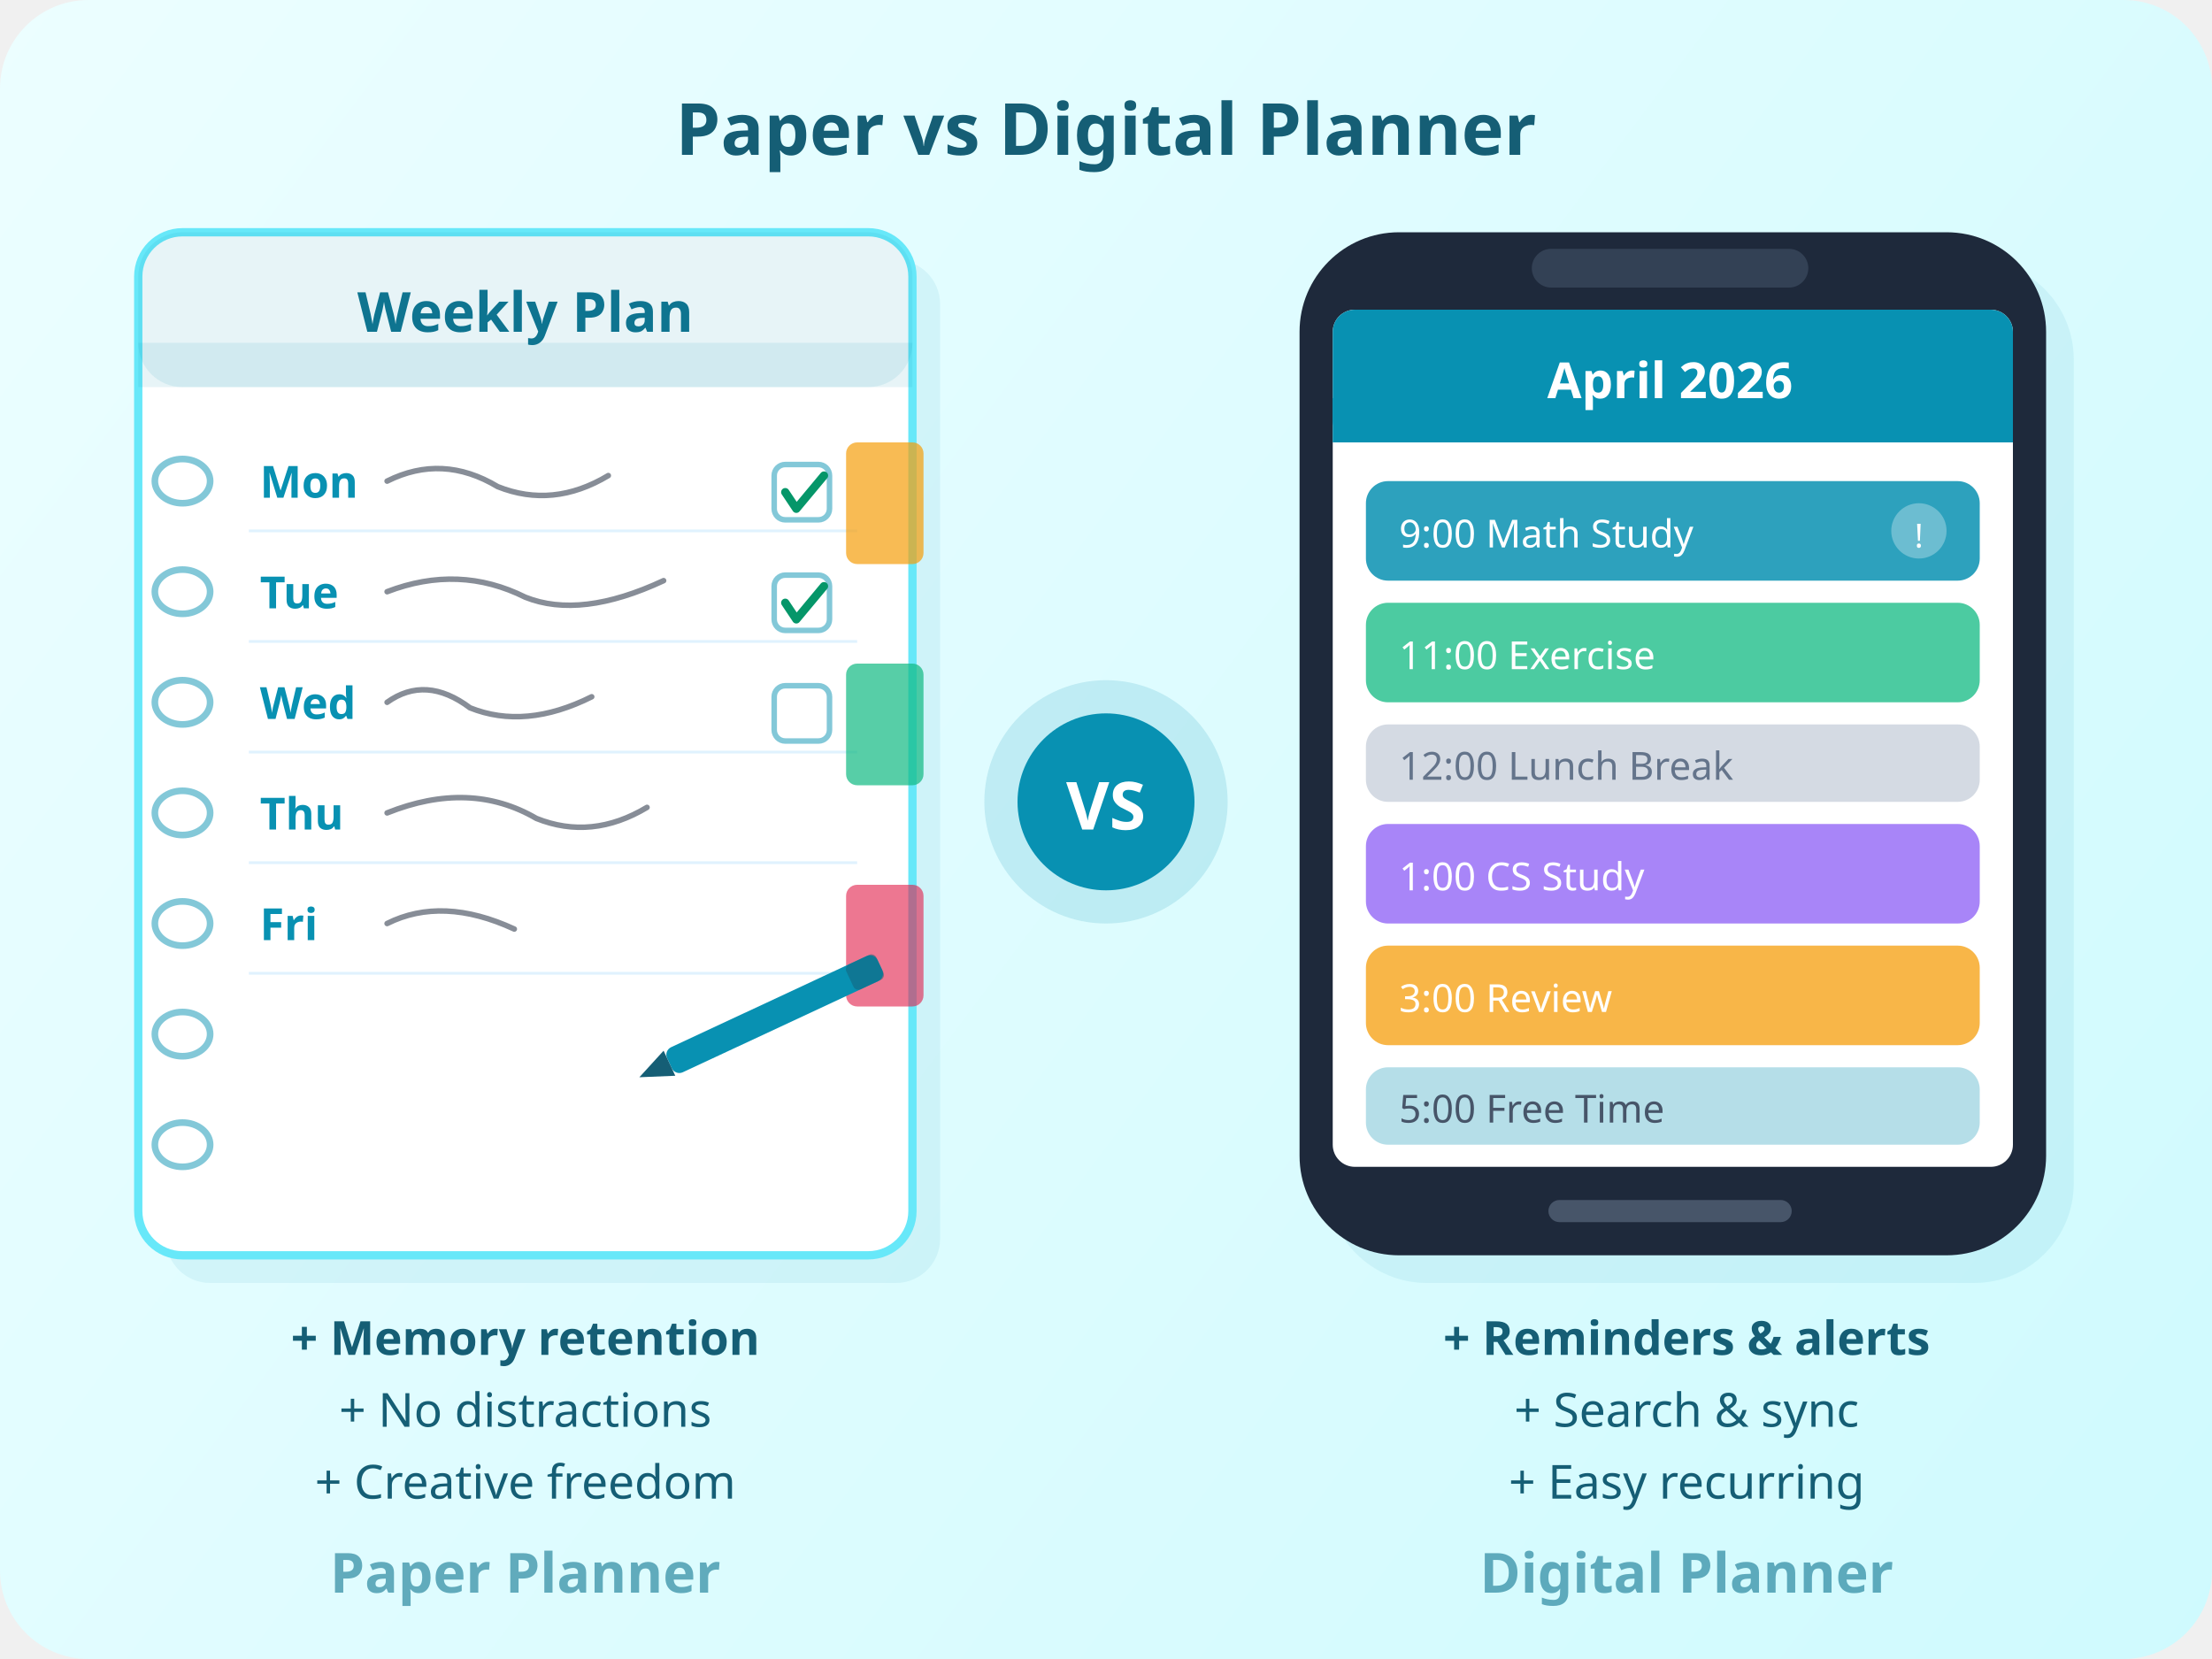
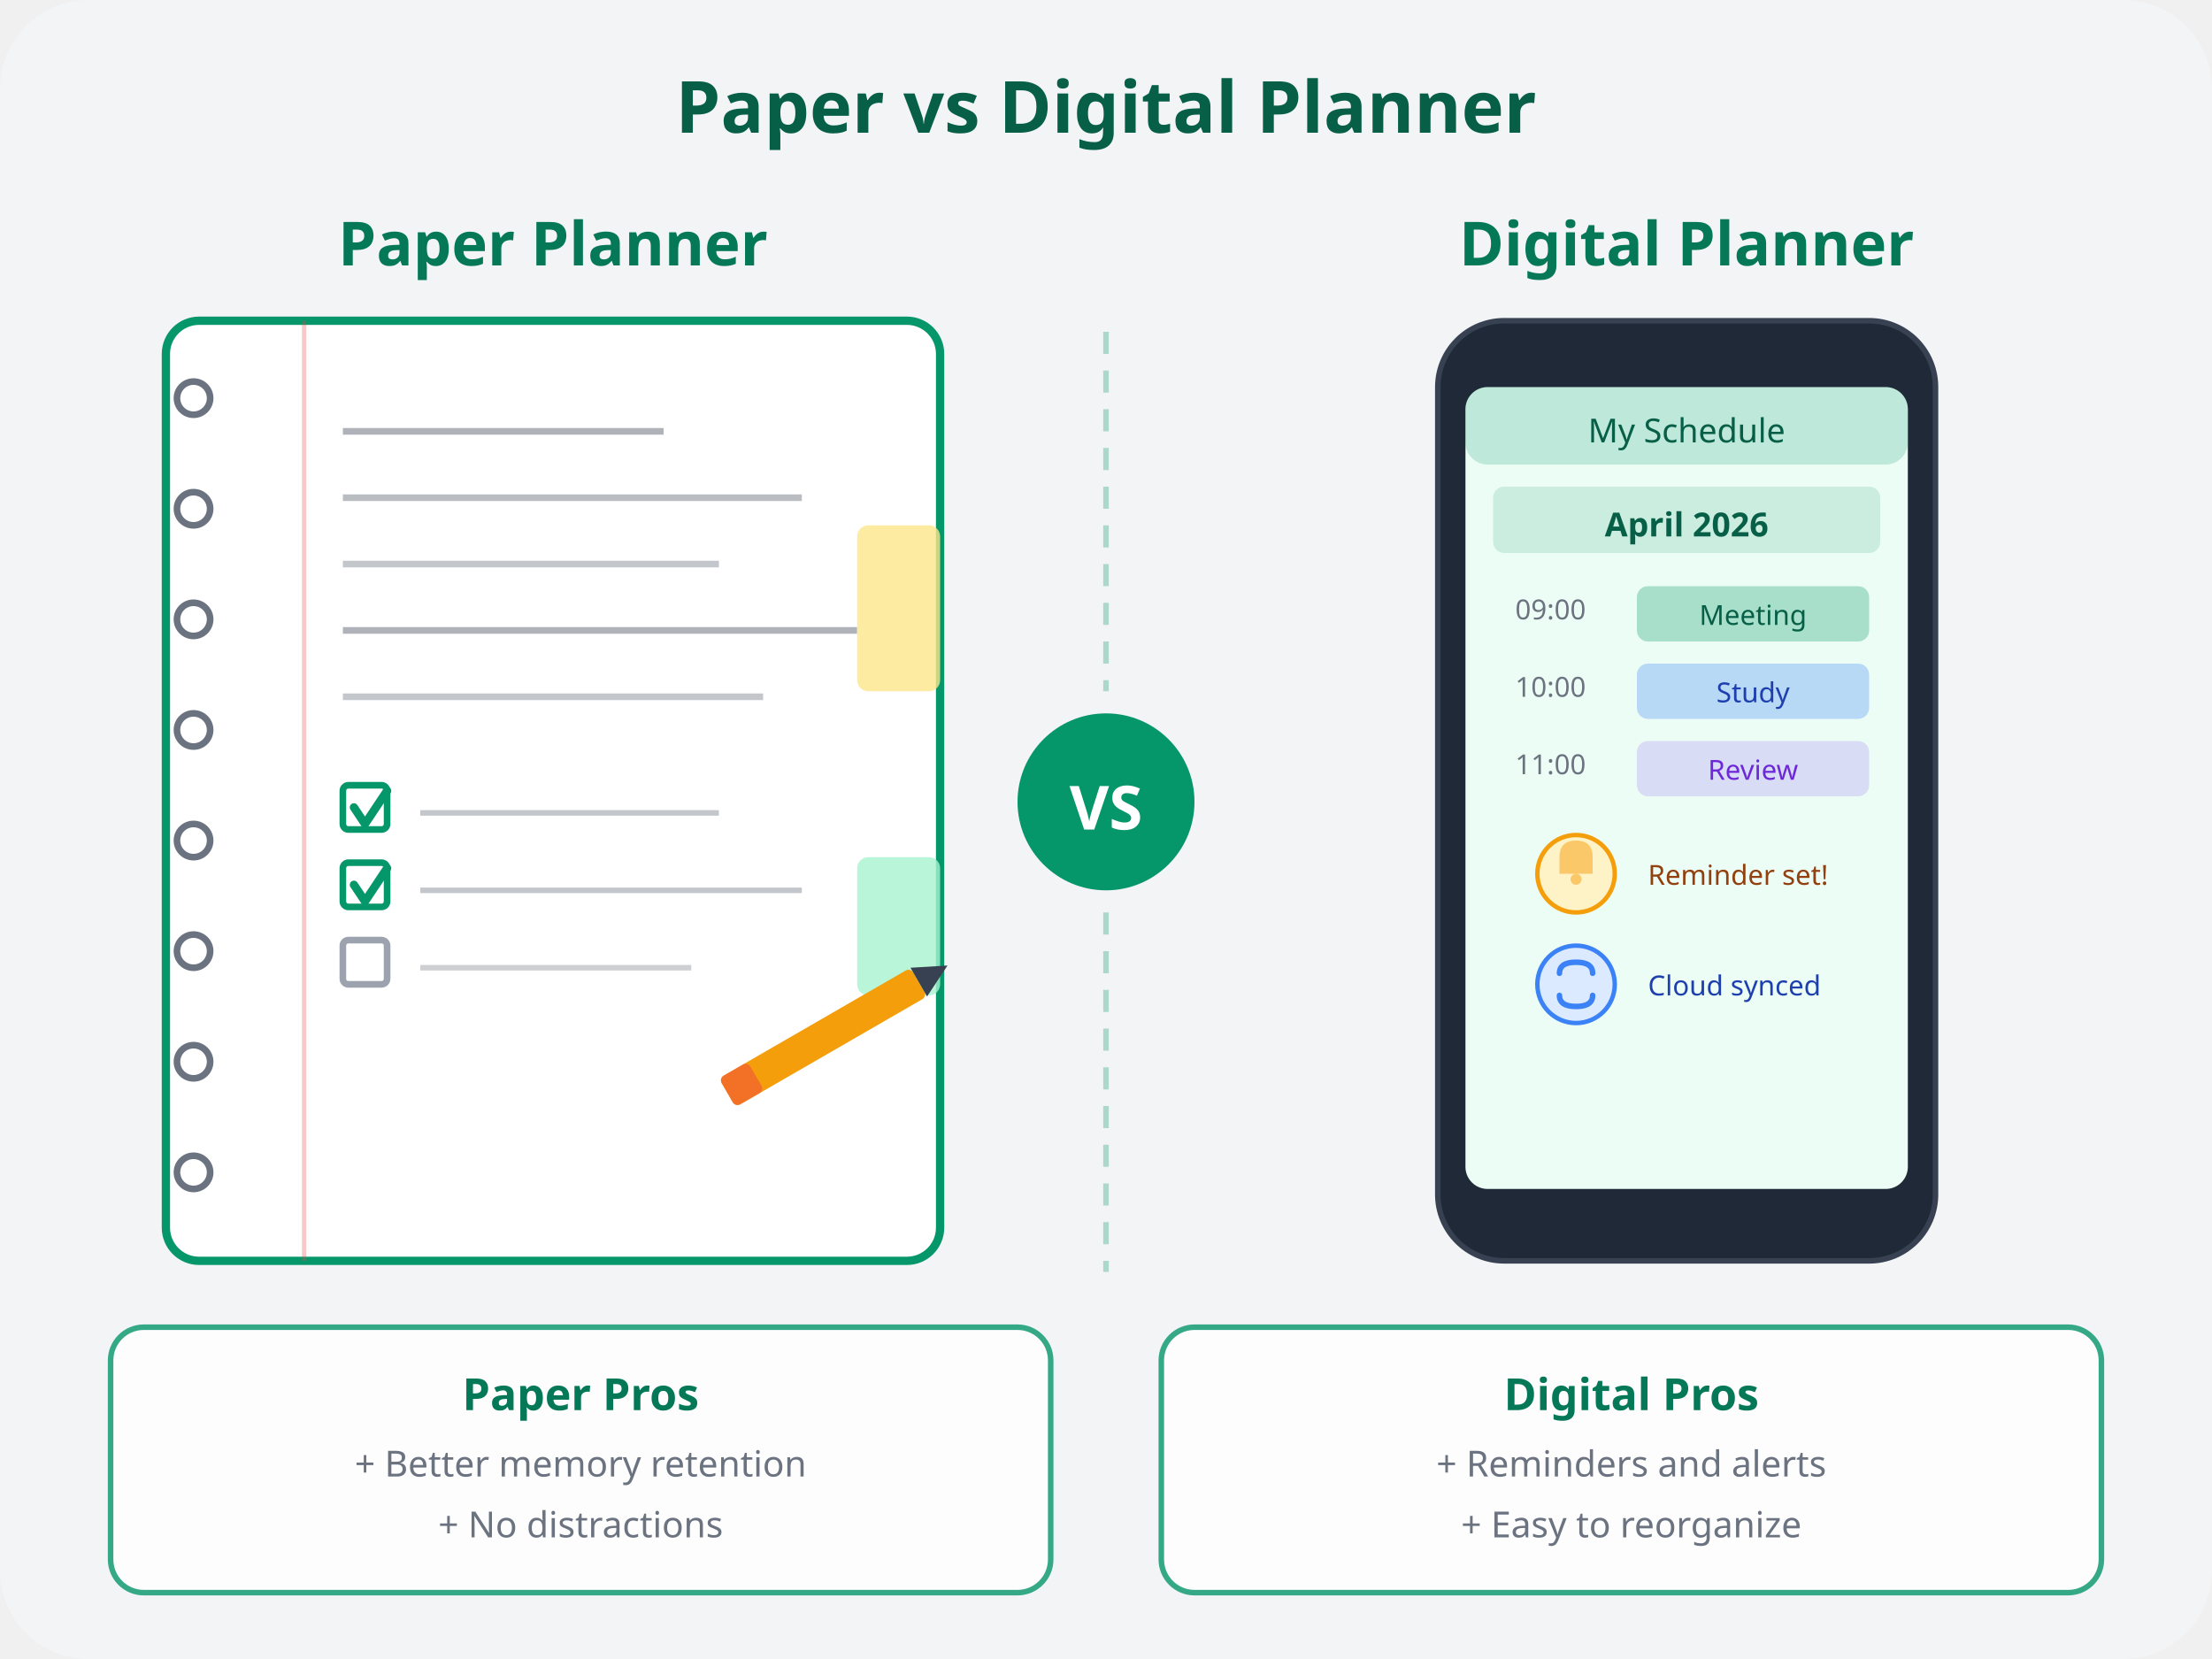
<svg xmlns="http://www.w3.org/2000/svg" viewBox="0 0 400 300" fill="none">
-   <defs>
-     <linearGradient id="bg" x1="0" y1="0" x2="400" y2="300" gradientUnits="userSpaceOnUse">
-       <stop offset="0%" stop-color="#ECFEFF" />
-       <stop offset="100%" stop-color="#CFFAFE" />
-     </linearGradient>
-   </defs>
-   <rect width="400" height="300" rx="16" fill="url(#bg)" />
-   <text x="200" y="28" text-anchor="middle" font-family="system-ui,sans-serif" font-size="13" font-weight="700" fill="#155E75">Paper vs Digital Planner</text>
-   <circle cx="200" cy="145" r="22" fill="#0891B2" opacity="0.15" />
-   <circle cx="200" cy="145" r="16" fill="#0891B2" />
-   <text x="200" y="150" text-anchor="middle" font-family="system-ui,sans-serif" font-size="12" font-weight="800" fill="white">VS</text>
-   <g transform="translate(25,42)">
-     <rect x="5" y="5" width="140" height="185" rx="8" fill="#0891B2" opacity="0.08" />
-     <rect x="0" y="0" width="140" height="185" rx="8" fill="white" stroke="#67E8F9" stroke-width="1.5" />
-     <rect x="0" y="0" width="140" height="28" rx="8" fill="#0891B2" opacity="0.1" />
-     <rect x="0" y="20" width="140" height="8" fill="#0891B2" opacity="0.1" />
-     <text x="70" y="18" text-anchor="middle" font-family="system-ui,sans-serif" font-size="10" font-weight="700" fill="#0E7490">Weekly Plan</text>
-     <g fill="none" stroke="#0891B2" stroke-width="1.2" opacity="0.5">
-       <ellipse cx="8" cy="45" rx="5" ry="4" />
-       <ellipse cx="8" cy="65" rx="5" ry="4" />
-       <ellipse cx="8" cy="85" rx="5" ry="4" />
-       <ellipse cx="8" cy="105" rx="5" ry="4" />
-       <ellipse cx="8" cy="125" rx="5" ry="4" />
-       <ellipse cx="8" cy="145" rx="5" ry="4" />
-       <ellipse cx="8" cy="165" rx="5" ry="4" />
-     </g>
-     <text x="22" y="48" font-family="system-ui,sans-serif" font-size="8" font-weight="600" fill="#0891B2">Mon</text>
-     <path d="M45,45 Q55,40 65,46 Q75,50 85,44" stroke="#374151" stroke-width="1" fill="none" stroke-linecap="round" opacity="0.6" />
-     <line x1="20" y1="54" x2="130" y2="54" stroke="#E0F2FE" stroke-width="0.5" />
-     <text x="22" y="68" font-family="system-ui,sans-serif" font-size="8" font-weight="600" fill="#0891B2">Tue</text>
-     <path d="M45,65 Q58,60 70,66 Q80,70 95,63" stroke="#374151" stroke-width="1" fill="none" stroke-linecap="round" opacity="0.6" />
-     <line x1="20" y1="74" x2="130" y2="74" stroke="#E0F2FE" stroke-width="0.5" />
-     <text x="22" y="88" font-family="system-ui,sans-serif" font-size="8" font-weight="600" fill="#0891B2">Wed</text>
-     <path d="M45,85 Q52,80 60,86 Q70,90 82,84" stroke="#374151" stroke-width="1" fill="none" stroke-linecap="round" opacity="0.6" />
-     <line x1="20" y1="94" x2="130" y2="94" stroke="#E0F2FE" stroke-width="0.5" />
-     <text x="22" y="108" font-family="system-ui,sans-serif" font-size="8" font-weight="600" fill="#0891B2">Thu</text>
-     <path d="M45,105 Q60,99 72,106 Q82,110 92,104" stroke="#374151" stroke-width="1" fill="none" stroke-linecap="round" opacity="0.6" />
-     <line x1="20" y1="114" x2="130" y2="114" stroke="#E0F2FE" stroke-width="0.5" />
-     <text x="22" y="128" font-family="system-ui,sans-serif" font-size="8" font-weight="600" fill="#0891B2">Fri</text>
-     <path d="M45,125 Q55,120 68,126" stroke="#374151" stroke-width="1" fill="none" stroke-linecap="round" opacity="0.6" />
-     <line x1="20" y1="134" x2="130" y2="134" stroke="#E0F2FE" stroke-width="0.5" />
-     <rect x="115" y="42" width="10" height="10" rx="2" fill="none" stroke="#0891B2" stroke-width="1" opacity="0.5" />
-     <polyline points="117,47 119,50 124,44" stroke="#059669" stroke-width="1.5" stroke-linecap="round" stroke-linejoin="round" />
-     <rect x="115" y="62" width="10" height="10" rx="2" fill="none" stroke="#0891B2" stroke-width="1" opacity="0.5" />
-     <polyline points="117,67 119,70 124,64" stroke="#059669" stroke-width="1.5" stroke-linecap="round" stroke-linejoin="round" />
-     <rect x="115" y="82" width="10" height="10" rx="2" fill="none" stroke="#0891B2" stroke-width="1" opacity="0.5" />
-     <rect x="128" y="38" width="14" height="22" rx="2" fill="#F59E0B" opacity="0.7" />
-     <rect x="128" y="78" width="14" height="22" rx="2" fill="#10B981" opacity="0.7" />
-     <rect x="128" y="118" width="14" height="22" rx="2" fill="#E11D48" opacity="0.6" />
-     <g transform="translate(95,148) rotate(-25)">
-       <rect x="0" y="0" width="42" height="5" rx="1.5" fill="#0891B2" />
-       <polygon points="0,0 -6,2.5 0,5" fill="#155E75" />
-       <rect x="36" y="0" width="6" height="5" rx="1" fill="#155E75" opacity="0.5" />
-     </g>
+   <rect width="400" height="300" rx="16" fill="#F3F4F6" />
+   <text x="200" y="24" text-anchor="middle" font-family="sans-serif" font-size="13" font-weight="700" fill="#065F46">Paper vs Digital Planner</text>
+   <text x="100" y="48" text-anchor="middle" font-family="sans-serif" font-size="11" font-weight="700" fill="#047857">Paper Planner</text>
+   <rect x="30" y="58" width="140" height="170" rx="6" fill="white" stroke="#059669" stroke-width="1.5" />
+   <circle cx="35" cy="72" r="3" fill="none" stroke="#6B7280" stroke-width="1.2" />
+   <circle cx="35" cy="92" r="3" fill="none" stroke="#6B7280" stroke-width="1.2" />
+   <circle cx="35" cy="112" r="3" fill="none" stroke="#6B7280" stroke-width="1.2" />
+   <circle cx="35" cy="132" r="3" fill="none" stroke="#6B7280" stroke-width="1.2" />
+   <circle cx="35" cy="152" r="3" fill="none" stroke="#6B7280" stroke-width="1.2" />
+   <circle cx="35" cy="172" r="3" fill="none" stroke="#6B7280" stroke-width="1.2" />
+   <circle cx="35" cy="192" r="3" fill="none" stroke="#6B7280" stroke-width="1.2" />
+   <circle cx="35" cy="212" r="3" fill="none" stroke="#6B7280" stroke-width="1.2" />
+   <line x1="55" y1="58" x2="55" y2="228" stroke="#EF4444" stroke-width="0.8" opacity="0.3" />
+   <line x1="62" y1="78" x2="120" y2="78" stroke="#374151" stroke-width="1.2" opacity="0.4" />
+   <line x1="62" y1="90" x2="145" y2="90" stroke="#374151" stroke-width="1.2" opacity="0.35" />
+   <line x1="62" y1="102" x2="130" y2="102" stroke="#374151" stroke-width="1.2" opacity="0.3" />
+   <line x1="62" y1="114" x2="155" y2="114" stroke="#374151" stroke-width="1.2" opacity="0.4" />
+   <line x1="62" y1="126" x2="138" y2="126" stroke="#374151" stroke-width="1.2" opacity="0.3" />
+   <rect x="62" y="142" width="8" height="8" rx="1" fill="none" stroke="#059669" stroke-width="1.2" />
+   <polyline points="64,146 66,149 70,143" stroke="#059669" stroke-width="1.5" fill="none" stroke-linecap="round" />
+   <line x1="76" y1="147" x2="130" y2="147" stroke="#374151" stroke-width="1" opacity="0.3" />
+   <rect x="62" y="156" width="8" height="8" rx="1" fill="none" stroke="#059669" stroke-width="1.2" />
+   <polyline points="64,160 66,163 70,157" stroke="#059669" stroke-width="1.5" fill="none" stroke-linecap="round" />
+   <line x1="76" y1="161" x2="145" y2="161" stroke="#374151" stroke-width="1" opacity="0.3" />
+   <rect x="62" y="170" width="8" height="8" rx="1" fill="none" stroke="#9CA3AF" stroke-width="1.2" />
+   <line x1="76" y1="175" x2="125" y2="175" stroke="#374151" stroke-width="1" opacity="0.25" />
+   <rect x="155" y="95" width="15" height="30" rx="2" fill="#FDE68A" opacity="0.8" />
+   <rect x="155" y="155" width="15" height="25" rx="2" fill="#A7F3D0" opacity="0.8" />
+   <g transform="translate(130,195) rotate(-30)">
+     <rect x="0" y="0" width="40" height="6" rx="1" fill="#F59E0B" />
+     <polygon points="40,0 40,6 46,3" fill="#374151" />
+     <rect x="0" y="0" width="6" height="6" rx="1" fill="#EF4444" opacity="0.5" />
  </g>
-   <g transform="translate(235,42)">
-     <rect x="5" y="5" width="135" height="185" rx="18" fill="#0891B2" opacity="0.08" />
-     <rect x="0" y="0" width="135" height="185" rx="18" fill="#1E293B" />
-     <rect x="6" y="14" width="123" height="155" rx="4" fill="white" />
-     <rect x="42" y="3" width="50" height="7" rx="3.5" fill="#334155" />
-     <rect x="6" y="14" width="123" height="24" rx="4" fill="#0891B2" />
-     <rect x="6" y="30" width="123" height="8" fill="#0891B2" />
-     <text x="67" y="30" text-anchor="middle" font-family="system-ui,sans-serif" font-size="9" font-weight="700" fill="white">April 2026</text>
-     <rect x="12" y="45" width="111" height="18" rx="4" fill="#0891B2" opacity="0.85" />
-     <text x="18" y="57" font-family="system-ui,sans-serif" font-size="7" font-weight="500" fill="white">9:00  Math Study</text>
-     <circle cx="112" cy="54" r="5" fill="white" opacity="0.3" />
-     <text x="112" y="57" text-anchor="middle" font-family="system-ui,sans-serif" font-size="6" fill="white">!</text>
-     <rect x="12" y="67" width="111" height="18" rx="4" fill="#10B981" opacity="0.75" />
-     <text x="18" y="79" font-family="system-ui,sans-serif" font-size="7" font-weight="500" fill="white">11:00  Exercise</text>
-     <rect x="12" y="89" width="111" height="14" rx="4" fill="#94A3B8" opacity="0.4" />
-     <text x="18" y="99" font-family="system-ui,sans-serif" font-size="7" font-weight="500" fill="#64748B">12:00  Lunch Break</text>
-     <rect x="12" y="107" width="111" height="18" rx="4" fill="#8B5CF6" opacity="0.75" />
-     <text x="18" y="119" font-family="system-ui,sans-serif" font-size="7" font-weight="500" fill="white">1:00  CS Study</text>
-     <rect x="12" y="129" width="111" height="18" rx="4" fill="#F59E0B" opacity="0.75" />
-     <text x="18" y="141" font-family="system-ui,sans-serif" font-size="7" font-weight="500" fill="white">3:00  Review</text>
-     <rect x="12" y="151" width="111" height="14" rx="4" fill="#0891B2" opacity="0.3" />
-     <text x="18" y="161" font-family="system-ui,sans-serif" font-size="7" font-weight="500" fill="#475569">5:00  Free Time</text>
-     <rect x="45" y="175" width="44" height="4" rx="2" fill="#475569" />
+   <circle cx="200" cy="145" r="16" fill="#059669" />
+   <text x="200" y="150" text-anchor="middle" font-family="sans-serif" font-size="11" font-weight="800" fill="white">VS</text>
+   <line x1="200" y1="60" x2="200" y2="125" stroke="#059669" stroke-width="1" stroke-dasharray="4,3" opacity="0.3" />
+   <line x1="200" y1="165" x2="200" y2="230" stroke="#059669" stroke-width="1" stroke-dasharray="4,3" opacity="0.3" />
+   <text x="305" y="48" text-anchor="middle" font-family="sans-serif" font-size="11" font-weight="700" fill="#047857">Digital Planner</text>
+   <rect x="260" y="58" width="90" height="170" rx="12" fill="#1F2937" stroke="#374151" stroke-width="1" />
+   <rect x="265" y="70" width="80" height="145" rx="4" fill="#ECFDF5" />
+   <rect x="265" y="70" width="80" height="14" rx="4" fill="#059669" opacity="0.2" />
+   <text x="305" y="80" text-anchor="middle" font-family="sans-serif" font-size="6" fill="#065F46">My Schedule</text>
+   <rect x="270" y="88" width="70" height="12" rx="2" fill="#059669" opacity="0.15" />
+   <text x="305" y="97" text-anchor="middle" font-family="sans-serif" font-size="6" fill="#065F46" font-weight="600">April 2026</text>
+   <text x="274" y="112" font-family="sans-serif" font-size="5" fill="#6B7280">09:00</text>
+   <rect x="296" y="106" width="42" height="10" rx="2" fill="#059669" opacity="0.3" />
+   <text x="317" y="113" text-anchor="middle" font-family="sans-serif" font-size="5" fill="#065F46">Meeting</text>
+   <text x="274" y="126" font-family="sans-serif" font-size="5" fill="#6B7280">10:00</text>
+   <rect x="296" y="120" width="42" height="10" rx="2" fill="#3B82F6" opacity="0.3" />
+   <text x="317" y="127" text-anchor="middle" font-family="sans-serif" font-size="5" fill="#1E40AF">Study</text>
+   <text x="274" y="140" font-family="sans-serif" font-size="5" fill="#6B7280">11:00</text>
+   <rect x="296" y="134" width="42" height="10" rx="2" fill="#8B5CF6" opacity="0.2" />
+   <text x="317" y="141" text-anchor="middle" font-family="sans-serif" font-size="5" fill="#6D28D9">Review</text>
+   <g transform="translate(285,158)">
+     <circle cx="0" cy="0" r="7" fill="#FEF3C7" stroke="#F59E0B" stroke-width="0.8" />
+     <path d="M-3,-3 Q-3,-6 0,-6 Q3,-6 3,-3 L3,0 L-3,0 Z" fill="#F59E0B" opacity="0.5" />
+     <circle cx="0" cy="1" r="1" fill="#F59E0B" opacity="0.5" />
  </g>
-   <g font-family="system-ui,sans-serif" font-size="8.5" fill="#155E75">
-     <text x="95" y="245" text-anchor="middle" font-weight="600">+ Memory retention</text>
-     <text x="95" y="258" text-anchor="middle">+ No distractions</text>
-     <text x="95" y="271" text-anchor="middle">+ Creative freedom</text>
-     <text x="305" y="245" text-anchor="middle" font-weight="600">+ Reminders &amp; alerts</text>
-     <text x="305" y="258" text-anchor="middle">+ Search &amp; sync</text>
-     <text x="305" y="271" text-anchor="middle">+ Easy recurring</text>
+   <text x="298" y="160" font-family="sans-serif" font-size="5" fill="#92400E">Reminder set!</text>
+   <g transform="translate(285,178)">
+     <circle cx="0" cy="0" r="7" fill="#DBEAFE" stroke="#3B82F6" stroke-width="0.8" />
+     <path d="M-3,-2 Q-3,-4 0,-4 Q3,-4 3,-2" stroke="#3B82F6" stroke-width="1" fill="none" stroke-linecap="round" />
+     <path d="M3,2 Q3,4 0,4 Q-3,4 -3,2" stroke="#3B82F6" stroke-width="1" fill="none" stroke-linecap="round" />
  </g>
-   <text x="95" y="288" text-anchor="middle" font-family="system-ui,sans-serif" font-size="10" font-weight="700" fill="#0E7490" opacity="0.6">Paper Planner</text>
-   <text x="305" y="288" text-anchor="middle" font-family="system-ui,sans-serif" font-size="10" font-weight="700" fill="#0E7490" opacity="0.6">Digital Planner</text>
+   <text x="298" y="180" font-family="sans-serif" font-size="5" fill="#1E40AF">Cloud synced</text>
+   <rect x="20" y="240" width="170" height="48" rx="6" fill="white" stroke="#059669" stroke-width="1" opacity="0.8" />
+   <text x="105" y="255" text-anchor="middle" font-family="sans-serif" font-size="8" font-weight="600" fill="#047857">Paper Pros</text>
+   <text x="105" y="267" text-anchor="middle" font-family="sans-serif" font-size="6.5" fill="#6B7280">+ Better memory retention</text>
+   <text x="105" y="278" text-anchor="middle" font-family="sans-serif" font-size="6.5" fill="#6B7280">+ No distractions</text>
+   <rect x="210" y="240" width="170" height="48" rx="6" fill="white" stroke="#059669" stroke-width="1" opacity="0.8" />
+   <text x="295" y="255" text-anchor="middle" font-family="sans-serif" font-size="8" font-weight="600" fill="#047857">Digital Pros</text>
+   <text x="295" y="267" text-anchor="middle" font-family="sans-serif" font-size="6.5" fill="#6B7280">+ Reminders and alerts</text>
+   <text x="295" y="278" text-anchor="middle" font-family="sans-serif" font-size="6.5" fill="#6B7280">+ Easy to reorganize</text>
</svg>
